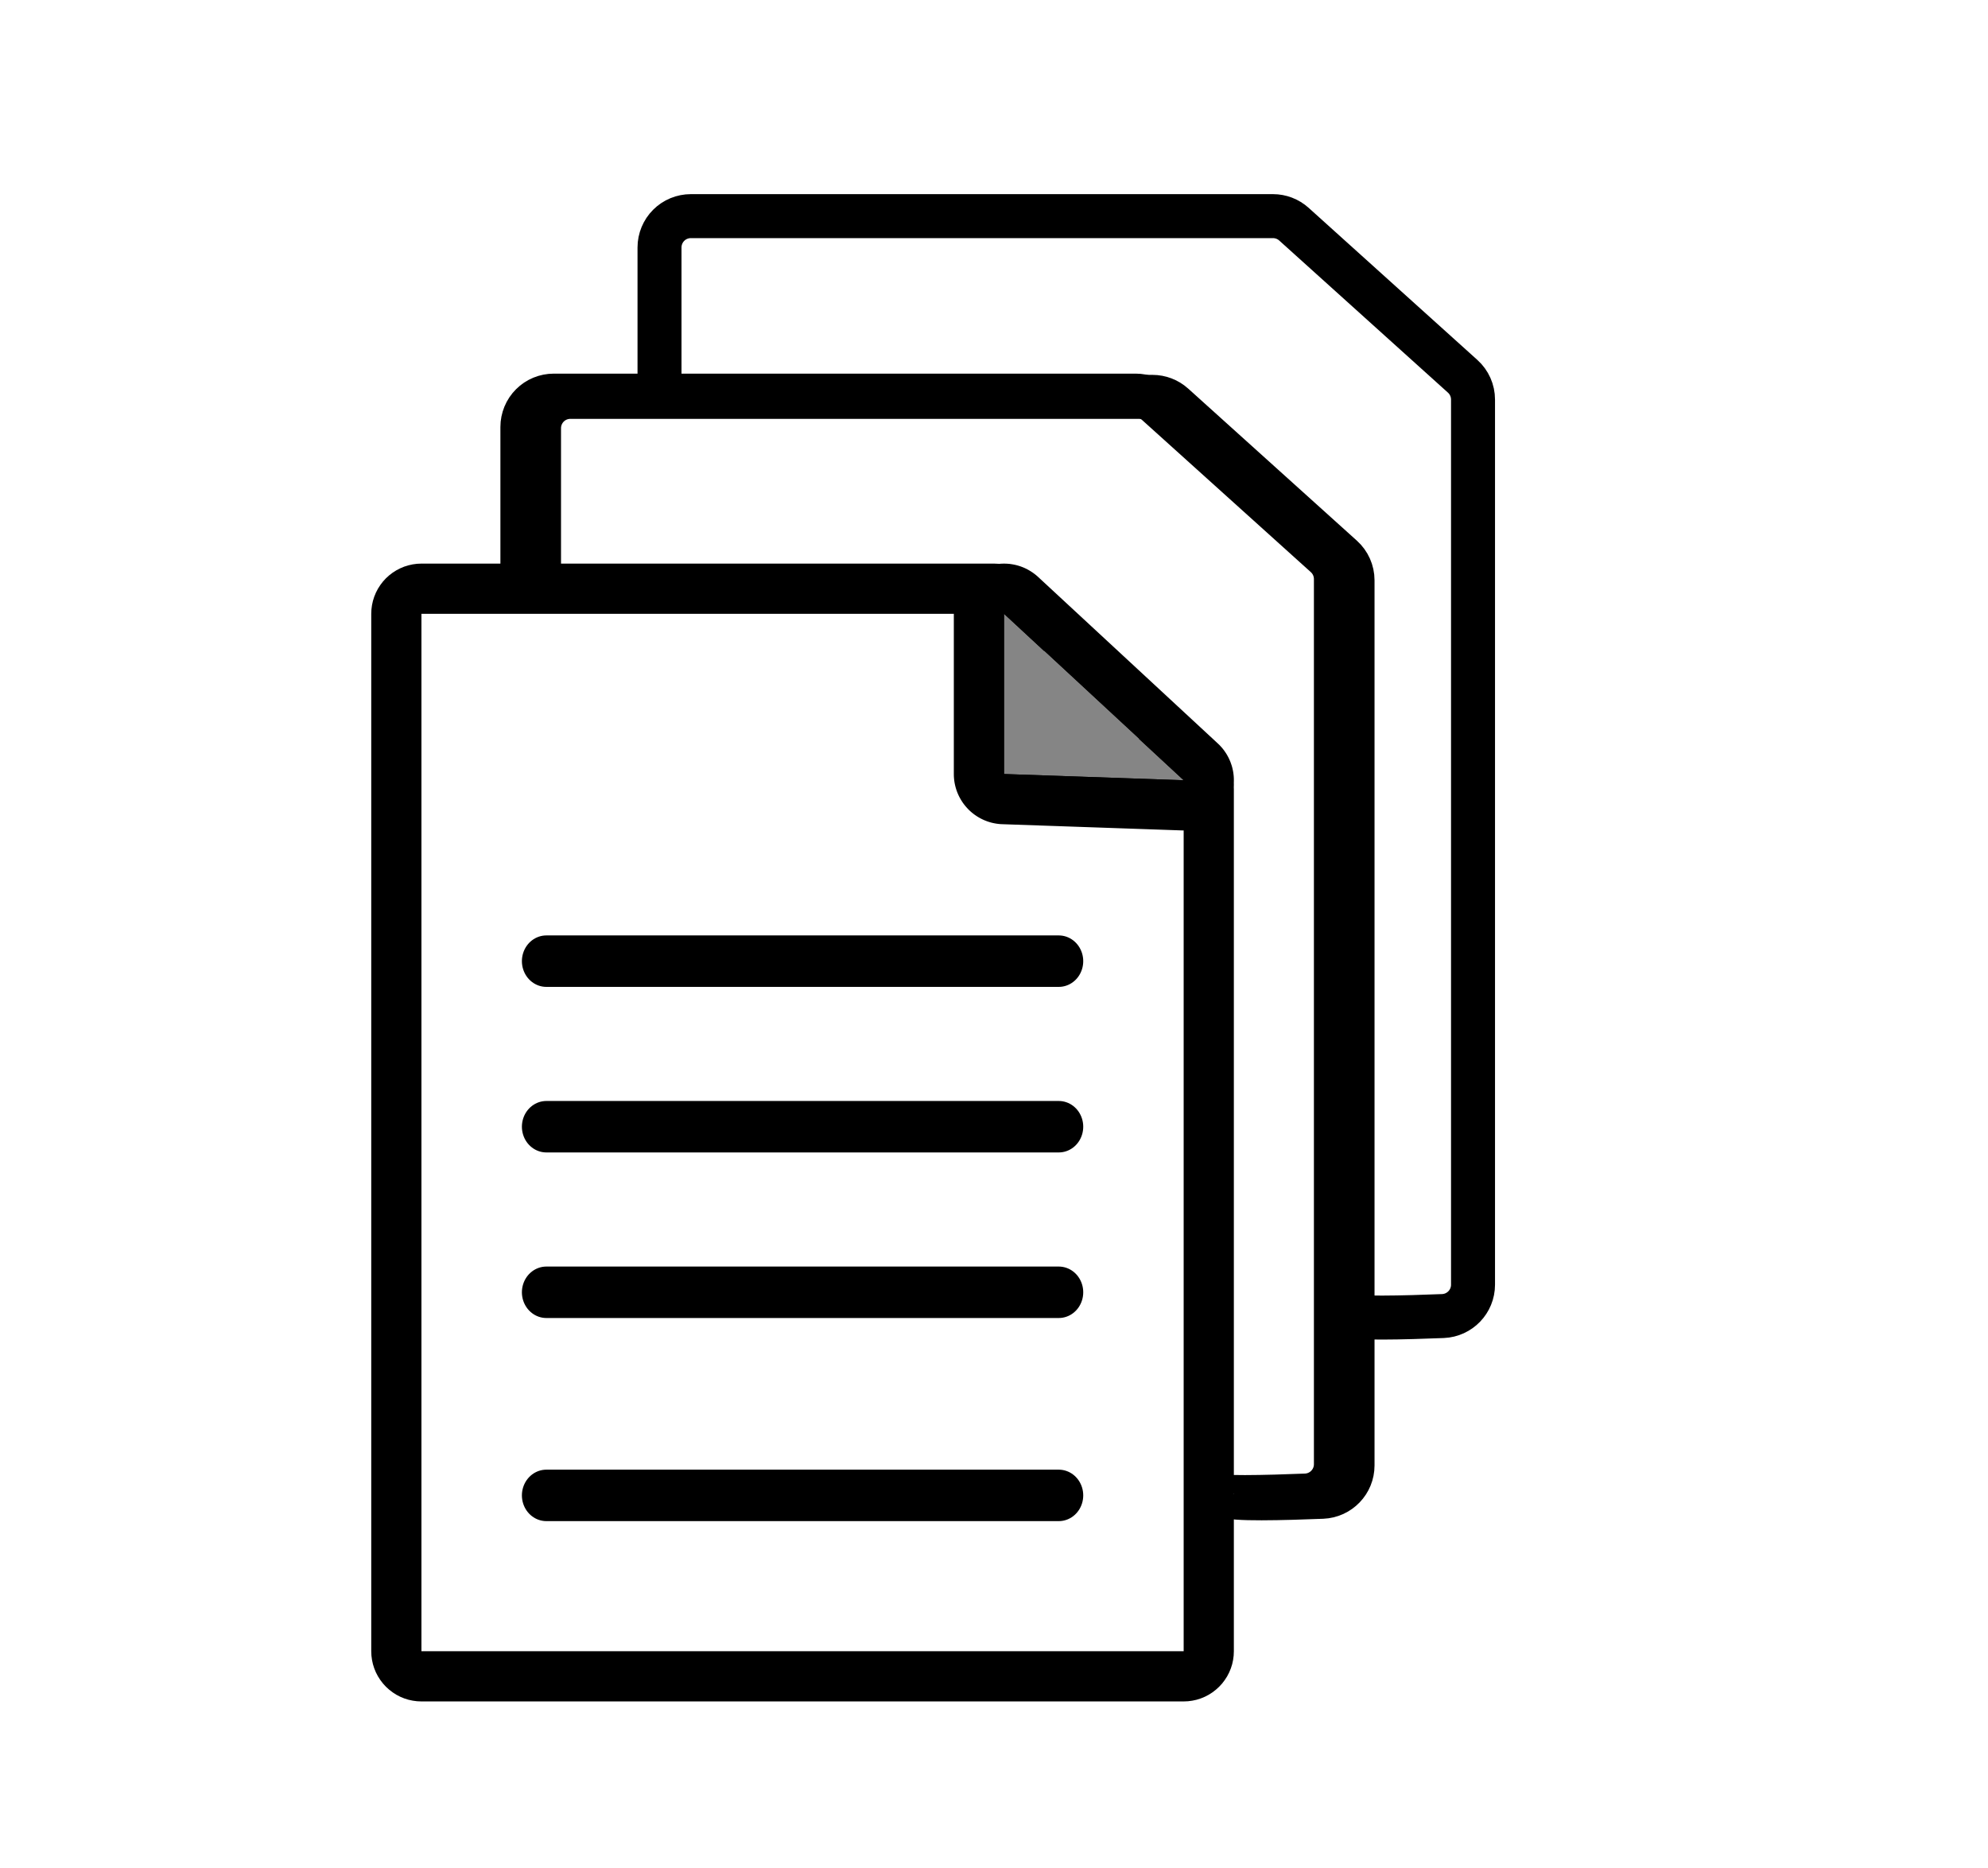
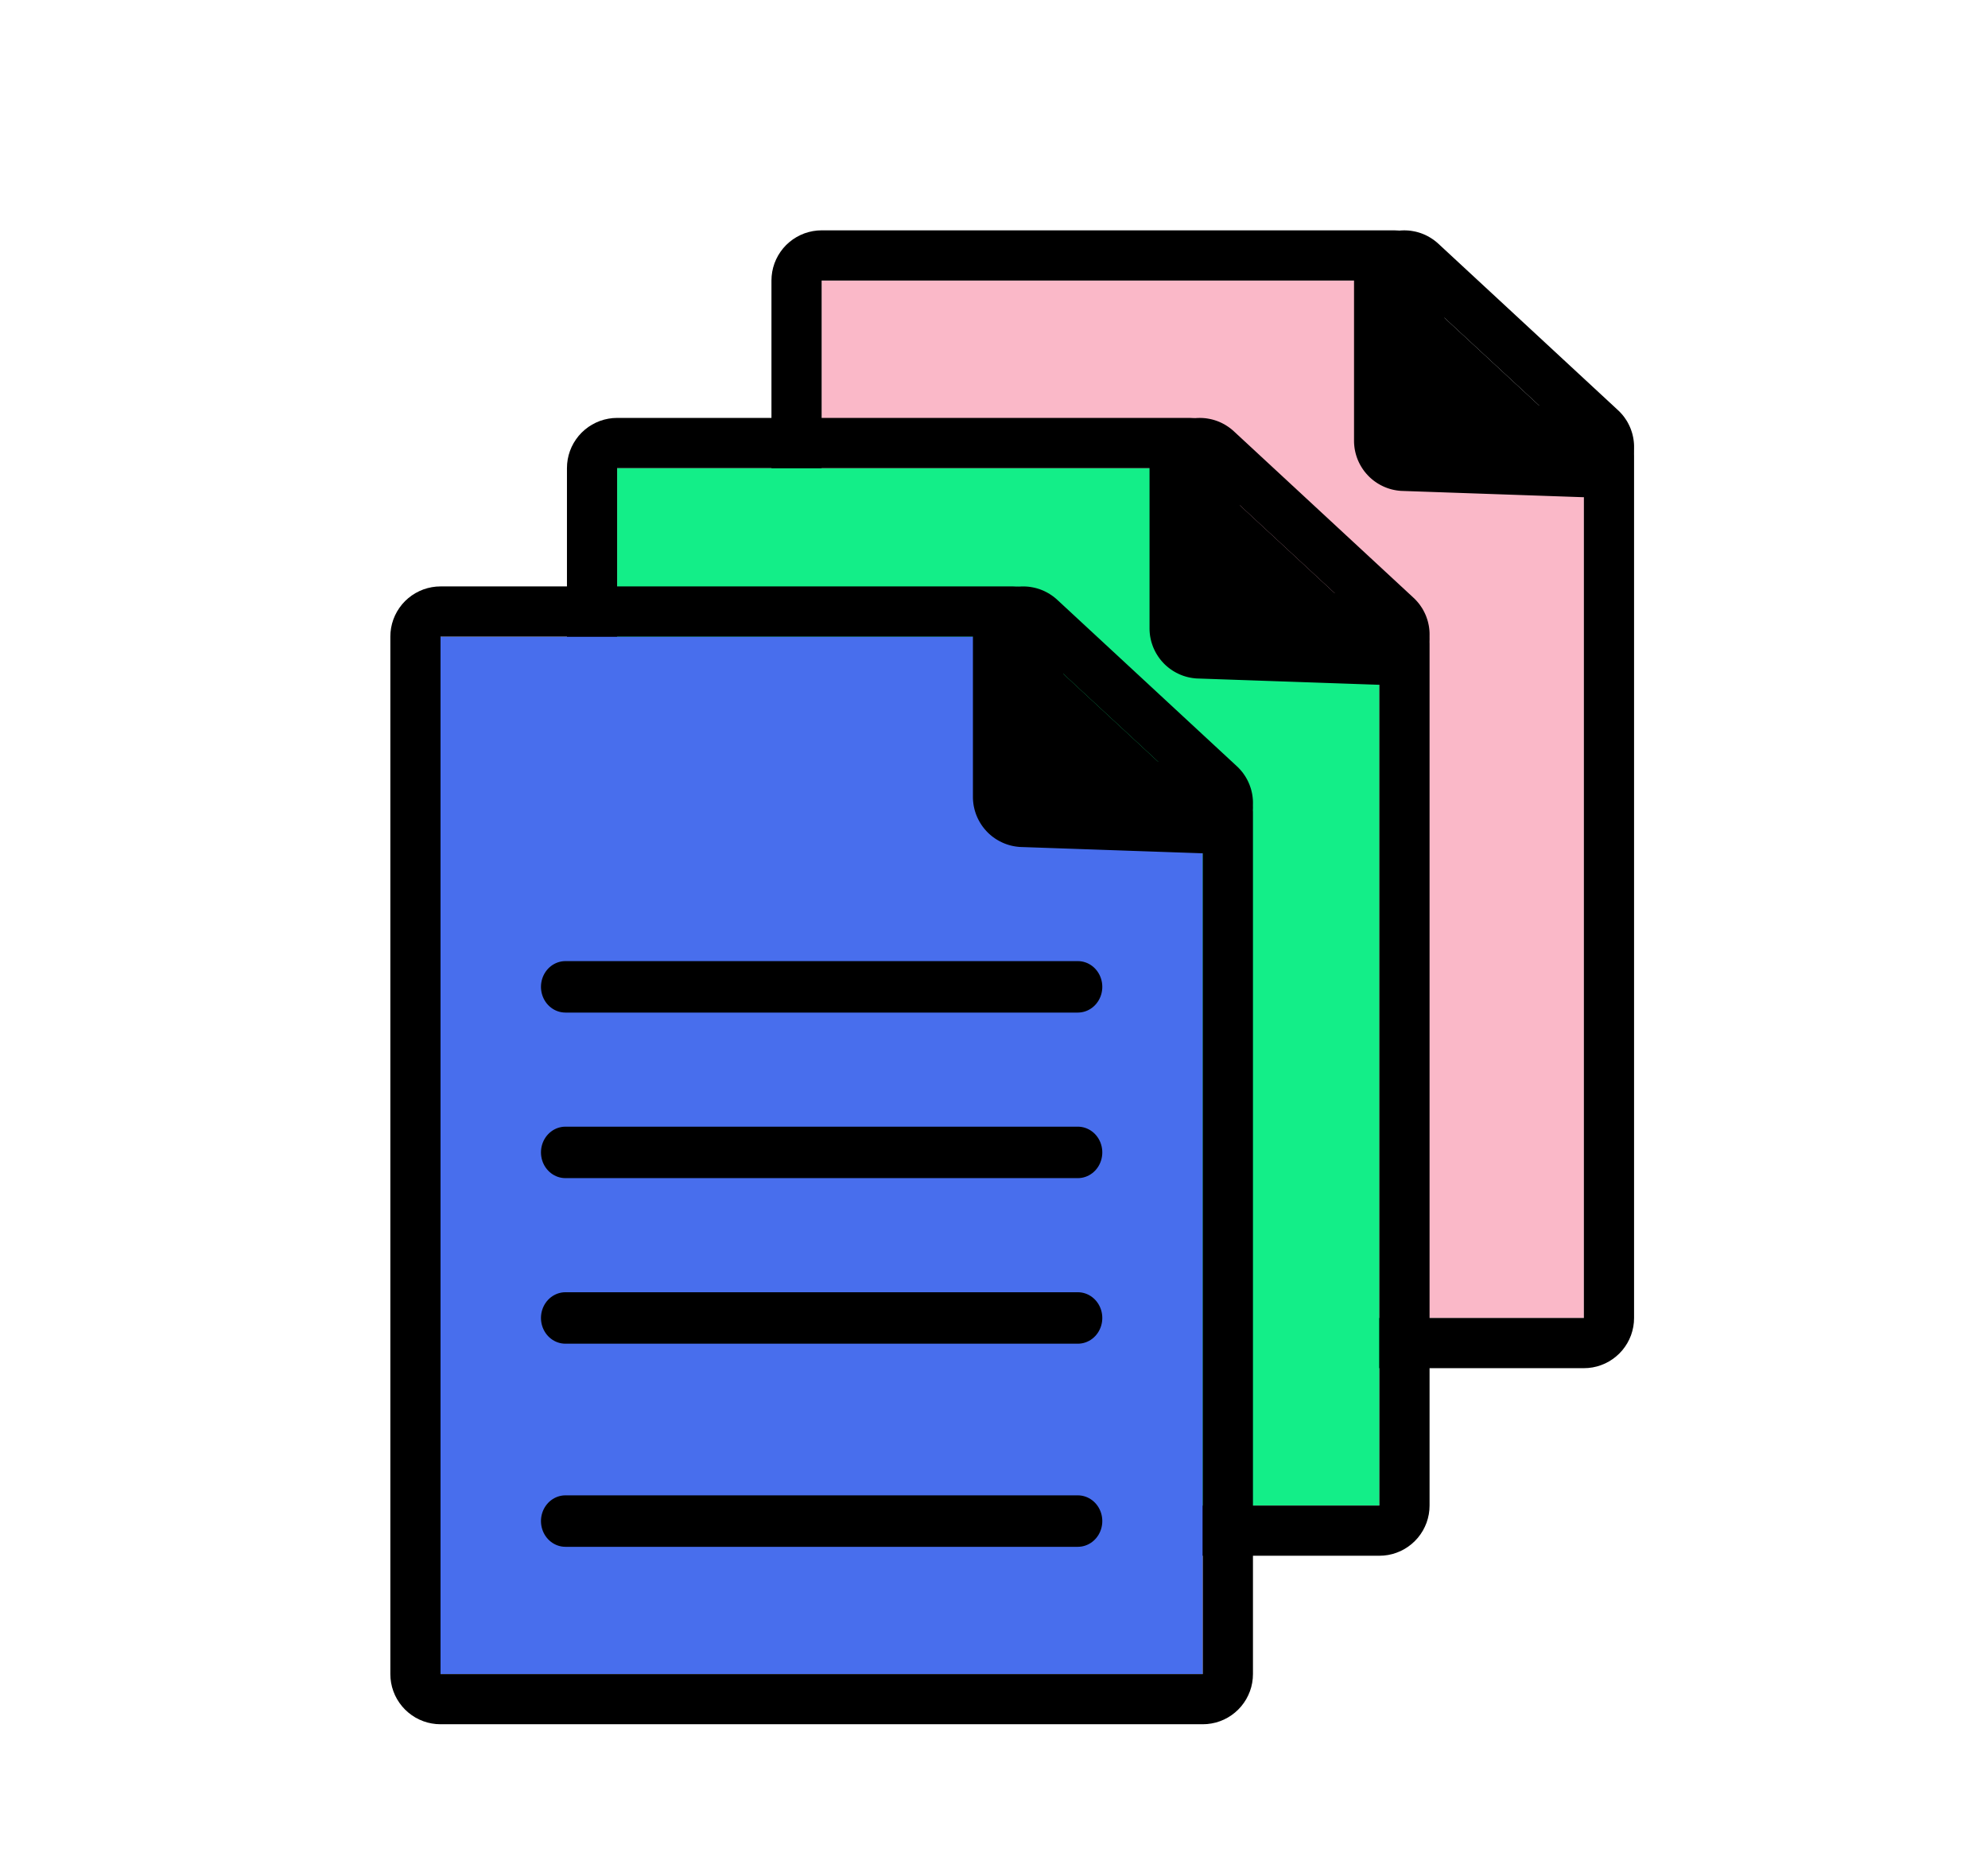
<svg xmlns="http://www.w3.org/2000/svg" width="100%" height="100%" viewBox="0 0 66 62" version="1.1" xml:space="preserve" style="fill-rule:evenodd;clip-rule:evenodd;stroke-linecap:round;stroke-linejoin:round;stroke-miterlimit:1.5;">
  <g transform="matrix(1,0,0,1,-895,-320)">
    <g id="docstack">
-       <g transform="matrix(0.694573,0,0,0.77073,452.891,86.9406)">
-         <path d="M656.663,328.826L656.663,373.512L693.096,373.512L693.096,336.375L684.031,336.375L684.031,328.826L656.663,328.826Z" style="fill:rgb(139,139,139);fill-opacity:0;" />
-         <path d="M684.24,326.672L684.448,326.697L684.652,326.738L684.852,326.794L685.045,326.867L685.231,326.954L685.408,327.055L685.574,327.17L685.728,327.297L685.869,327.436L685.997,327.586L686.109,327.745L686.206,327.913L686.286,328.087L686.349,328.267L686.394,328.451L686.422,328.638L686.431,328.826L686.431,334.212L693.096,334.212L693.305,334.221L693.512,334.245L693.717,334.286L693.916,334.343L694.11,334.415L694.295,334.502L694.472,334.603L694.638,334.718L694.792,334.846L694.934,334.985L695.061,335.134L695.174,335.294L695.27,335.461L695.351,335.635L695.414,335.815L695.459,335.999L695.486,336.186L695.495,336.375L695.495,373.512L695.486,373.7L695.459,373.887L695.414,374.072L695.351,374.251L695.27,374.426L695.174,374.593L695.061,374.752L694.934,374.902L694.792,375.041L694.638,375.168L694.472,375.283L694.295,375.385L694.11,375.472L693.916,375.544L693.717,375.601L693.512,375.641L693.305,375.666L693.096,375.674L656.663,375.674L656.454,375.666L656.246,375.641L656.042,375.601L655.842,375.544L655.649,375.472L655.463,375.385L655.287,375.283L655.121,375.168L654.966,375.041L654.825,374.902L654.698,374.752L654.585,374.593L654.488,374.426L654.408,374.251L654.345,374.072L654.3,373.887L654.273,373.7L654.264,373.512L654.264,328.826L654.273,328.638L654.3,328.451L654.345,328.267L654.408,328.087L654.488,327.913L654.585,327.745L654.698,327.586L654.825,327.436L654.966,327.297L655.121,327.17L655.287,327.055L655.463,326.954L655.649,326.867L655.842,326.794L656.042,326.738L656.246,326.697L656.454,326.672L656.663,326.664L684.031,326.664L684.24,326.672ZM656.663,328.826L656.663,373.512L693.096,373.512L693.096,336.375L684.031,336.375L684.031,328.826L656.663,328.826Z" />
+       <g transform="matrix(1,0,0,1,-54.3264,-140.396)">
+         <g transform="matrix(0.694573,0,0,0.77073,520.504,216.273)">
+           <path d="M656.663,328.826L656.663,373.512L693.096,373.512L693.096,336.375L684.031,336.375L684.031,328.826L656.663,328.826Z" style="fill:rgb(238,19,71);fill-opacity:0.298;" />
+           <path d="M684.24,326.672L684.448,326.697L684.652,326.738L684.852,326.794L685.045,326.867L685.231,326.954L685.408,327.055L685.574,327.17L685.728,327.297L685.869,327.436L685.997,327.586L686.109,327.745L686.206,327.913L686.286,328.087L686.349,328.267L686.394,328.451L686.422,328.638L686.431,328.826L686.431,334.212L693.096,334.212L693.305,334.221L693.512,334.245L693.717,334.286L693.916,334.343L694.11,334.415L694.295,334.502L694.472,334.603L694.638,334.718L694.792,334.846L694.934,334.985L695.061,335.134L695.174,335.294L695.27,335.461L695.351,335.635L695.413,335.815L695.459,335.999L695.486,336.186L695.495,336.375L695.495,373.512L695.486,373.7L695.459,373.887L695.413,374.072L695.351,374.252L695.27,374.426L695.174,374.593L695.061,374.752L694.934,374.902L694.792,375.041L694.638,375.168L694.472,375.283L694.295,375.385L694.11,375.472L693.916,375.544L693.717,375.601L693.512,375.642L693.305,375.666L693.096,375.674L656.663,375.674L656.454,375.666L656.246,375.642L656.042,375.601L655.842,375.544L655.649,375.472L655.463,375.385L655.287,375.283L655.121,375.168L654.966,375.041L654.825,374.902L654.698,374.752L654.585,374.593L654.488,374.426L654.408,374.252L654.345,374.072L654.3,373.887L654.273,373.7L654.264,373.512L654.264,328.826L654.273,328.638L654.3,328.451L654.345,328.267L654.408,328.087L654.488,327.913L654.585,327.745L654.698,327.586L654.825,327.436L654.966,327.297L655.121,327.17L655.287,327.055L655.463,326.954L655.649,326.867L655.842,326.794L656.042,326.738L656.246,326.697L656.454,326.672L656.663,326.664L684.031,326.664L684.24,326.672ZM656.663,328.826L656.663,373.512L693.096,373.512L693.096,336.375L684.031,336.375L684.031,328.826L656.663,328.826Z" />
+         </g>
+         <g transform="matrix(0.872551,0,0,0.872551,179.951,178.998)">
+           <path d="M935.183,333.175L942.018,339.507L935.183,339.27L935.183,333.175Z" />
+           <path d="M935.253,331.266L935.325,331.27L935.396,331.276L935.467,331.286L935.537,331.298L935.607,331.312L935.676,331.329L935.745,331.349L935.813,331.371L935.88,331.396L935.946,331.423L936.011,331.453L936.074,331.485L936.137,331.52L936.198,331.557L936.258,331.596L936.316,331.637L936.373,331.68L936.428,331.726L936.481,331.773L943.316,338.106L943.368,338.155L943.417,338.207L943.465,338.26L943.511,338.315L943.554,338.371L943.595,338.43L943.635,338.489L943.672,338.55L943.706,338.613L943.738,338.676L943.768,338.741L943.796,338.807L943.82,338.874L943.843,338.942L943.863,339.01L943.88,339.08L943.895,339.15L943.907,339.22L943.916,339.291L943.923,339.362L943.927,339.433L943.928,339.504L943.927,339.576L943.923,339.647L943.917,339.718L943.908,339.789L943.896,339.859L943.881,339.929L943.864,339.998L943.844,340.067L943.822,340.135L943.798,340.202L943.77,340.268L943.741,340.333L943.709,340.396L943.674,340.459L943.638,340.52L943.599,340.58L943.557,340.638L943.514,340.695L943.469,340.75L943.421,340.803L943.372,340.855L943.32,340.905L943.267,340.952L943.212,340.998L943.156,341.041L943.098,341.083L943.038,341.122L942.977,341.159L942.915,341.194L942.851,341.226L942.786,341.256L942.72,341.283L942.654,341.308L942.586,341.331L942.517,341.351L942.448,341.368L942.378,341.383L942.308,341.395L942.237,341.405L942.166,341.411L942.095,341.416L942.024,341.417L941.952,341.416L935.117,341.179L935.045,341.176L934.974,341.169L934.903,341.16L934.833,341.148L934.763,341.134L934.693,341.117L934.624,341.097L934.556,341.075L934.489,341.05L934.423,341.023L934.358,340.993L934.294,340.961L934.231,340.926L934.17,340.89L934.11,340.85L934.051,340.809L933.995,340.766L933.939,340.72L933.886,340.673L933.834,340.623L933.785,340.571L933.737,340.518L933.691,340.463L933.647,340.406L933.606,340.348L933.567,340.288L933.53,340.227L933.495,340.164L933.463,340.101L933.433,340.036L933.405,339.969L933.38,339.902L933.358,339.834L933.338,339.766L933.321,339.696L933.306,339.626L933.294,339.556L933.285,339.485L933.278,339.413L933.274,339.342L933.273,339.27L933.273,333.175L933.274,333.103L933.278,333.032L933.285,332.961L933.294,332.89L933.306,332.82L933.321,332.75L933.338,332.68L933.358,332.612L933.38,332.544L933.405,332.477L933.432,332.411L933.462,332.346L933.494,332.282L933.529,332.22L933.565,332.159L933.605,332.099L933.646,332.041L933.689,331.984L933.735,331.929L933.782,331.876L933.832,331.824L933.883,331.775L933.937,331.727L933.992,331.682L934.048,331.638L934.107,331.597L934.166,331.558L934.227,331.521L934.29,331.486L934.354,331.454L934.419,331.424L934.484,331.397L934.551,331.372L934.619,331.35L934.688,331.33L934.757,331.313L934.827,331.298L934.897,331.286L934.968,331.277L935.039,331.27L935.111,331.266L935.182,331.265L935.253,331.266ZM935.183,339.27L942.018,339.507L935.183,333.175L935.183,339.27Z" />
+         </g>
      </g>
-       <g transform="matrix(0.872551,0,0,0.872551,112.338,49.6653)">
-         <path d="M935.183,333.175L942.018,339.507L935.183,339.27L935.183,333.175Z" style="fill:rgb(133,133,133);" />
-         <path d="M935.253,331.266L935.325,331.27L935.396,331.276L935.467,331.286L935.537,331.298L935.607,331.312L935.676,331.329L935.745,331.349L935.813,331.371L935.88,331.396L935.946,331.423L936.011,331.453L936.074,331.485L936.137,331.52L936.198,331.557L936.258,331.596L936.316,331.637L936.373,331.68L936.428,331.726L936.481,331.773L943.316,338.106L943.368,338.155L943.417,338.207L943.465,338.26L943.511,338.315L943.554,338.371L943.595,338.43L943.635,338.489L943.672,338.55L943.706,338.613L943.738,338.676L943.768,338.741L943.796,338.807L943.82,338.874L943.843,338.942L943.863,339.01L943.88,339.08L943.895,339.15L943.907,339.22L943.916,339.291L943.923,339.362L943.927,339.433L943.928,339.504L943.927,339.576L943.923,339.647L943.917,339.718L943.908,339.789L943.896,339.859L943.881,339.929L943.864,339.998L943.844,340.067L943.822,340.135L943.798,340.202L943.77,340.268L943.741,340.333L943.709,340.396L943.674,340.459L943.638,340.52L943.599,340.58L943.557,340.638L943.514,340.695L943.469,340.75L943.421,340.803L943.372,340.855L943.32,340.905L943.267,340.952L943.212,340.998L943.156,341.041L943.098,341.083L943.038,341.122L942.977,341.159L942.915,341.194L942.851,341.226L942.786,341.256L942.72,341.283L942.654,341.308L942.586,341.331L942.517,341.351L942.448,341.368L942.378,341.383L942.308,341.395L942.237,341.405L942.166,341.411L942.095,341.416L942.024,341.417L941.952,341.416L935.117,341.179L935.045,341.176L934.974,341.169L934.903,341.16L934.833,341.148L934.763,341.134L934.693,341.117L934.624,341.097L934.556,341.075L934.489,341.05L934.423,341.023L934.358,340.993L934.294,340.961L934.231,340.926L934.17,340.89L934.11,340.85L934.051,340.809L933.995,340.766L933.939,340.72L933.886,340.673L933.834,340.623L933.785,340.571L933.737,340.518L933.691,340.463L933.647,340.406L933.606,340.348L933.567,340.288L933.53,340.227L933.495,340.164L933.463,340.101L933.433,340.036L933.405,339.969L933.38,339.902L933.358,339.834L933.338,339.766L933.321,339.696L933.306,339.626L933.294,339.556L933.285,339.485L933.278,339.413L933.274,339.342L933.273,339.27L933.273,333.175L933.274,333.103L933.278,333.032L933.285,332.961L933.294,332.89L933.306,332.82L933.321,332.75L933.338,332.68L933.358,332.612L933.38,332.544L933.405,332.477L933.432,332.411L933.462,332.346L933.494,332.282L933.529,332.22L933.565,332.159L933.605,332.099L933.646,332.041L933.689,331.984L933.735,331.929L933.782,331.876L933.832,331.824L933.883,331.775L933.937,331.727L933.992,331.682L934.048,331.638L934.107,331.597L934.166,331.558L934.227,331.521L934.29,331.486L934.354,331.454L934.419,331.424L934.484,331.397L934.551,331.372L934.619,331.35L934.688,331.33L934.757,331.313L934.827,331.298L934.897,331.286L934.968,331.277L935.039,331.27L935.111,331.266L935.182,331.265L935.253,331.266ZM935.183,339.27L942.018,339.507L935.183,333.175L935.183,339.27Z" />
+       <g transform="matrix(1,0,0,1,-61.1157,-134.169)">
+         <g transform="matrix(0.694573,0,0,0.77073,520.504,216.273)">
+           <path d="M656.663,328.826L656.663,373.512L693.096,373.512L693.096,336.375L684.031,336.375L684.031,328.826L656.663,328.826Z" style="fill:rgb(19,238,136);" />
+           <path d="M684.24,326.672L684.448,326.697L684.652,326.738L684.852,326.794L685.045,326.867L685.231,326.954L685.408,327.055L685.574,327.17L685.728,327.297L685.869,327.436L685.997,327.586L686.109,327.745L686.206,327.913L686.286,328.087L686.349,328.267L686.394,328.451L686.422,328.638L686.431,328.826L686.431,334.212L693.096,334.212L693.305,334.221L693.512,334.245L693.717,334.286L693.916,334.343L694.11,334.415L694.295,334.502L694.472,334.603L694.638,334.718L694.792,334.846L694.934,334.985L695.061,335.134L695.174,335.294L695.27,335.461L695.351,335.635L695.413,335.815L695.459,335.999L695.486,336.186L695.495,336.375L695.495,373.512L695.486,373.7L695.459,373.887L695.413,374.072L695.351,374.252L695.27,374.426L695.174,374.593L695.061,374.752L694.934,374.902L694.792,375.041L694.638,375.168L694.472,375.283L694.295,375.385L694.11,375.472L693.916,375.544L693.717,375.601L693.512,375.642L693.305,375.666L693.096,375.674L656.663,375.674L656.454,375.666L656.246,375.642L656.042,375.601L655.842,375.544L655.649,375.472L655.463,375.385L655.287,375.283L655.121,375.168L654.966,375.041L654.825,374.902L654.698,374.752L654.585,374.593L654.488,374.426L654.408,374.252L654.345,374.072L654.3,373.887L654.273,373.7L654.264,373.512L654.264,328.826L654.273,328.638L654.3,328.451L654.345,328.267L654.408,328.087L654.488,327.913L654.585,327.745L654.698,327.586L654.825,327.436L654.966,327.297L655.121,327.17L655.287,327.055L655.463,326.954L655.649,326.867L655.842,326.794L656.042,326.738L656.246,326.697L656.454,326.672L656.663,326.664L684.031,326.664L684.24,326.672ZM656.663,328.826L656.663,373.512L693.096,373.512L693.096,336.375L684.031,336.375L684.031,328.826L656.663,328.826Z" />
+         </g>
+         <g transform="matrix(0.872551,0,0,0.872551,179.951,178.998)">
+           <path d="M935.183,333.175L942.018,339.507L935.183,339.27L935.183,333.175Z" />
+           <path d="M935.253,331.266L935.325,331.27L935.396,331.276L935.467,331.286L935.537,331.298L935.607,331.312L935.676,331.329L935.745,331.349L935.813,331.371L935.88,331.396L935.946,331.423L936.011,331.453L936.074,331.485L936.137,331.52L936.198,331.557L936.258,331.596L936.316,331.637L936.373,331.68L936.428,331.726L936.481,331.773L943.316,338.106L943.368,338.155L943.417,338.207L943.465,338.26L943.511,338.315L943.554,338.371L943.595,338.43L943.635,338.489L943.672,338.55L943.706,338.613L943.738,338.676L943.768,338.741L943.796,338.807L943.82,338.874L943.843,338.942L943.863,339.01L943.88,339.08L943.895,339.15L943.907,339.22L943.916,339.291L943.923,339.362L943.927,339.433L943.928,339.504L943.927,339.576L943.923,339.647L943.917,339.718L943.908,339.789L943.896,339.859L943.881,339.929L943.864,339.998L943.845,340.067L943.822,340.135L943.798,340.202L943.77,340.268L943.741,340.333L943.709,340.397L943.674,340.459L943.638,340.52L943.599,340.58L943.557,340.638L943.514,340.695L943.469,340.75L943.421,340.803L943.372,340.855L943.32,340.905L943.267,340.952L943.213,340.998L943.156,341.041L943.098,341.083L943.038,341.122L942.977,341.159L942.915,341.194L942.851,341.226L942.786,341.256L942.72,341.283L942.654,341.308L942.586,341.331L942.517,341.351L942.448,341.368L942.378,341.383L942.308,341.395L942.237,341.405L942.166,341.411L942.095,341.416L942.024,341.417L941.952,341.416L935.117,341.179L935.045,341.176L934.974,341.169L934.903,341.16L934.833,341.148L934.763,341.134L934.693,341.117L934.624,341.097L934.556,341.075L934.489,341.05L934.423,341.023L934.358,340.993L934.294,340.961L934.231,340.926L934.17,340.89L934.11,340.85L934.051,340.809L933.995,340.766L933.939,340.72L933.886,340.673L933.834,340.623L933.785,340.571L933.737,340.518L933.691,340.463L933.647,340.406L933.606,340.348L933.567,340.288L933.53,340.227L933.495,340.164L933.463,340.101L933.433,340.036L933.405,339.969L933.381,339.902L933.358,339.834L933.338,339.766L933.321,339.696L933.306,339.626L933.294,339.556L933.285,339.485L933.278,339.413L933.274,339.342L933.273,339.27L933.273,333.175L933.274,333.103L933.278,333.032L933.285,332.961L933.294,332.89L933.306,332.82L933.321,332.75L933.338,332.68L933.358,332.612L933.38,332.544L933.405,332.477L933.432,332.411L933.462,332.346L933.494,332.282L933.529,332.22L933.566,332.159L933.605,332.099L933.646,332.041L933.689,331.984L933.735,331.929L933.783,331.876L933.832,331.824L933.883,331.775L933.937,331.727L933.992,331.682L934.048,331.638L934.107,331.597L934.166,331.558L934.227,331.521L934.29,331.486L934.354,331.454L934.419,331.424L934.485,331.397L934.551,331.372L934.619,331.35L934.688,331.33L934.757,331.313L934.827,331.298L934.897,331.286L934.968,331.277L935.039,331.27L935.111,331.266L935.182,331.265L935.253,331.266ZM935.183,339.27L942.018,339.507L935.183,333.175L935.183,339.27Z" />
+         </g>
      </g>
-       <g transform="matrix(0.796026,0,0,0.837412,385.644,65.6674)">
+       <g transform="matrix(1,0,0,1,-66.979,-128.575)">
+         <g transform="matrix(0.694573,0,0,0.77073,520.504,216.273)">
+           <path d="M656.663,328.826L656.663,373.512L693.096,373.512L693.096,336.375L684.031,336.375L684.031,328.826L656.663,328.826Z" style="fill:rgb(72,110,237);" />
+           <path d="M684.24,326.672L684.448,326.697L684.652,326.738L684.852,326.794L685.045,326.867L685.231,326.954L685.408,327.055L685.574,327.17L685.728,327.297L685.869,327.436L685.997,327.586L686.109,327.745L686.206,327.913L686.286,328.087L686.349,328.267L686.394,328.451L686.422,328.638L686.431,328.826L686.431,334.212L693.096,334.212L693.305,334.221L693.512,334.245L693.717,334.286L693.916,334.343L694.11,334.415L694.295,334.502L694.472,334.603L694.638,334.718L694.792,334.846L694.934,334.985L695.061,335.134L695.174,335.294L695.27,335.461L695.351,335.635L695.414,335.815L695.459,335.999L695.486,336.186L695.495,336.375L695.495,373.512L695.486,373.7L695.459,373.887L695.414,374.072L695.351,374.251L695.27,374.426L695.174,374.593L695.061,374.752L694.934,374.902L694.792,375.041L694.638,375.168L694.472,375.283L694.295,375.385L694.11,375.472L693.916,375.544L693.717,375.601L693.512,375.641L693.305,375.666L693.096,375.674L656.663,375.674L656.454,375.666L656.246,375.641L656.042,375.601L655.842,375.544L655.649,375.472L655.463,375.385L655.287,375.283L655.121,375.168L654.966,375.041L654.825,374.902L654.698,374.752L654.585,374.593L654.488,374.426L654.408,374.251L654.345,374.072L654.3,373.887L654.273,373.7L654.264,373.512L654.264,328.826L654.273,328.638L654.3,328.451L654.345,328.267L654.408,328.087L654.488,327.913L654.585,327.745L654.698,327.586L654.825,327.436L654.966,327.297L655.121,327.17L655.287,327.055L655.463,326.954L655.649,326.867L655.842,326.794L656.042,326.738L656.246,326.697L656.454,326.672L656.663,326.664L684.031,326.664L684.24,326.672ZM656.663,328.826L656.663,373.512L693.096,373.512L693.096,336.375L684.031,336.375L684.031,328.826L656.663,328.826Z" />
+         </g>
+         <g transform="matrix(0.872551,0,0,0.872551,179.951,178.998)">
+           <path d="M935.183,333.175L942.018,339.507L935.183,339.27L935.183,333.175Z" />
+           <path d="M935.253,331.266L935.325,331.27L935.396,331.276L935.467,331.286L935.537,331.298L935.607,331.312L935.676,331.329L935.745,331.349L935.813,331.371L935.88,331.396L935.946,331.423L936.011,331.453L936.074,331.485L936.137,331.52L936.198,331.557L936.258,331.596L936.316,331.637L936.373,331.68L936.428,331.726L936.481,331.773L943.316,338.106L943.368,338.155L943.417,338.207L943.465,338.26L943.511,338.315L943.554,338.371L943.595,338.43L943.635,338.489L943.671,338.55L943.706,338.613L943.738,338.676L943.768,338.741L943.796,338.807L943.82,338.874L943.843,338.942L943.863,339.01L943.88,339.08L943.895,339.15L943.907,339.22L943.916,339.291L943.923,339.362L943.927,339.433L943.928,339.504L943.927,339.576L943.923,339.647L943.917,339.718L943.907,339.789L943.896,339.859L943.881,339.929L943.864,339.998L943.844,340.067L943.822,340.135L943.798,340.202L943.77,340.268L943.741,340.333L943.709,340.397L943.674,340.459L943.638,340.52L943.599,340.58L943.557,340.638L943.514,340.695L943.469,340.75L943.421,340.803L943.372,340.855L943.32,340.905L943.267,340.952L943.212,340.998L943.156,341.041L943.098,341.083L943.038,341.122L942.977,341.159L942.915,341.194L942.851,341.226L942.786,341.256L942.72,341.283L942.654,341.308L942.586,341.331L942.517,341.351L942.448,341.368L942.378,341.383L942.308,341.395L942.237,341.405L942.166,341.411L942.095,341.416L942.024,341.417L941.952,341.416L935.117,341.179L935.045,341.176L934.974,341.169L934.903,341.16L934.833,341.148L934.763,341.134L934.693,341.117L934.624,341.097L934.556,341.075L934.489,341.05L934.423,341.023L934.358,340.993L934.294,340.961L934.231,340.926L934.17,340.89L934.11,340.851L934.051,340.809L933.994,340.766L933.939,340.72L933.886,340.673L933.834,340.623L933.785,340.572L933.737,340.518L933.691,340.463L933.647,340.406L933.606,340.348L933.567,340.288L933.53,340.227L933.495,340.164L933.463,340.101L933.433,340.036L933.405,339.969L933.38,339.902L933.358,339.834L933.338,339.766L933.321,339.696L933.306,339.626L933.294,339.556L933.285,339.485L933.278,339.413L933.274,339.342L933.273,339.27L933.273,333.175L933.274,333.103L933.278,333.032L933.285,332.961L933.294,332.89L933.306,332.82L933.321,332.75L933.338,332.68L933.358,332.612L933.38,332.544L933.405,332.477L933.432,332.411L933.462,332.346L933.494,332.282L933.529,332.22L933.565,332.159L933.605,332.099L933.646,332.041L933.689,331.984L933.735,331.929L933.782,331.876L933.832,331.824L933.883,331.775L933.937,331.727L933.992,331.682L934.048,331.638L934.106,331.597L934.166,331.558L934.227,331.521L934.29,331.486L934.354,331.454L934.418,331.424L934.484,331.397L934.551,331.372L934.619,331.35L934.688,331.33L934.757,331.313L934.827,331.298L934.897,331.286L934.968,331.277L935.039,331.27L935.111,331.266L935.182,331.265L935.253,331.266ZM935.183,339.27L942.018,339.507L935.183,333.175L935.183,339.27Z" />
+         </g>
+       </g>
+       <g transform="matrix(0.796026,0,0,0.837412,386.277,66.5201)">
        <path d="M662.66,341.816L684.031,341.816" style="fill:rgb(139,139,139);fill-opacity:0;stroke:black;stroke-width:2.04px;" />
      </g>
-       <g transform="matrix(0.796026,0,0,0.837412,385.644,64.4215)">
+       <g transform="matrix(0.796026,0,0,0.837412,386.277,65.2742)">
        <path d="M662.66,349.867L684.031,349.867" style="fill:rgb(139,139,139);fill-opacity:0;stroke:black;stroke-width:2.04px;" />
      </g>
-       <g transform="matrix(0.796026,0,0,0.837412,385.644,65.6674)">
+       <g transform="matrix(0.796026,0,0,0.837412,386.277,66.5201)">
        <path d="M662.66,354.943L684.031,354.943" style="fill:rgb(139,139,139);fill-opacity:0;stroke:black;stroke-width:2.04px;" />
      </g>
-       <g transform="matrix(0.796026,0,0,0.837412,385.644,65.6674)">
+       <g transform="matrix(0.796026,0,0,0.837412,386.277,66.5201)">
        <path d="M662.66,362.995L684.031,362.995" style="fill:rgb(139,139,139);fill-opacity:0;stroke:black;stroke-width:2.04px;" />
-       </g>
-       <g transform="matrix(1,0,0,1,-0.242737,0)">
-         <path d="M913.138,338.801C913.138,338.801 913.138,335.841 913.138,334.215C913.138,333.939 913.248,333.674 913.443,333.479C913.638,333.284 913.903,333.175 914.179,333.175C917.983,333.175 931.048,333.175 933.504,333.175C933.761,333.175 934.009,333.27 934.2,333.442C935.237,334.377 938.695,337.494 939.802,338.492C940.021,338.689 940.146,338.97 940.146,339.264C940.146,342.665 940.146,363.794 940.146,368.65C940.146,369.208 939.705,369.667 939.147,369.69C937.927,369.739 936.023,369.792 936.023,369.644" style="fill:none;stroke:black;stroke-width:1.46px;stroke-linecap:butt;" />
-       </g>
-       <g transform="matrix(1,0,0,1,-0.794983,-0.0410156)">
-         <path d="M913.138,338.801C913.138,338.801 913.138,335.841 913.138,334.215C913.138,333.939 913.248,333.674 913.443,333.479C913.638,333.284 913.903,333.175 914.179,333.175C917.983,333.175 931.048,333.175 933.504,333.175C933.761,333.175 934.009,333.27 934.2,333.442C935.237,334.377 938.695,337.494 939.802,338.492C940.021,338.689 940.146,338.97 940.146,339.264C940.146,342.665 940.146,363.794 940.146,368.65C940.146,369.208 939.705,369.667 939.147,369.69C937.927,369.739 936.023,369.792 936.023,369.644" style="fill:none;stroke:black;stroke-width:1.46px;stroke-linecap:butt;" />
-       </g>
-       <g transform="matrix(1,0,0,1,3.75726,-6)">
-         <path d="M913.138,338.801C913.138,338.801 913.138,335.841 913.138,334.215C913.138,333.939 913.248,333.674 913.443,333.479C913.638,333.284 913.903,333.175 914.179,333.175C917.983,333.175 931.048,333.175 933.504,333.175C933.761,333.175 934.009,333.27 934.2,333.442C935.237,334.377 938.695,337.494 939.802,338.492C940.021,338.689 940.146,338.97 940.146,339.264C940.146,342.665 940.146,363.794 940.146,368.65C940.146,369.208 939.705,369.667 939.147,369.69C937.927,369.739 936.023,369.792 936.023,369.644" style="fill:none;stroke:black;stroke-width:1.46px;stroke-linecap:butt;" />
      </g>
    </g>
  </g>
</svg>
